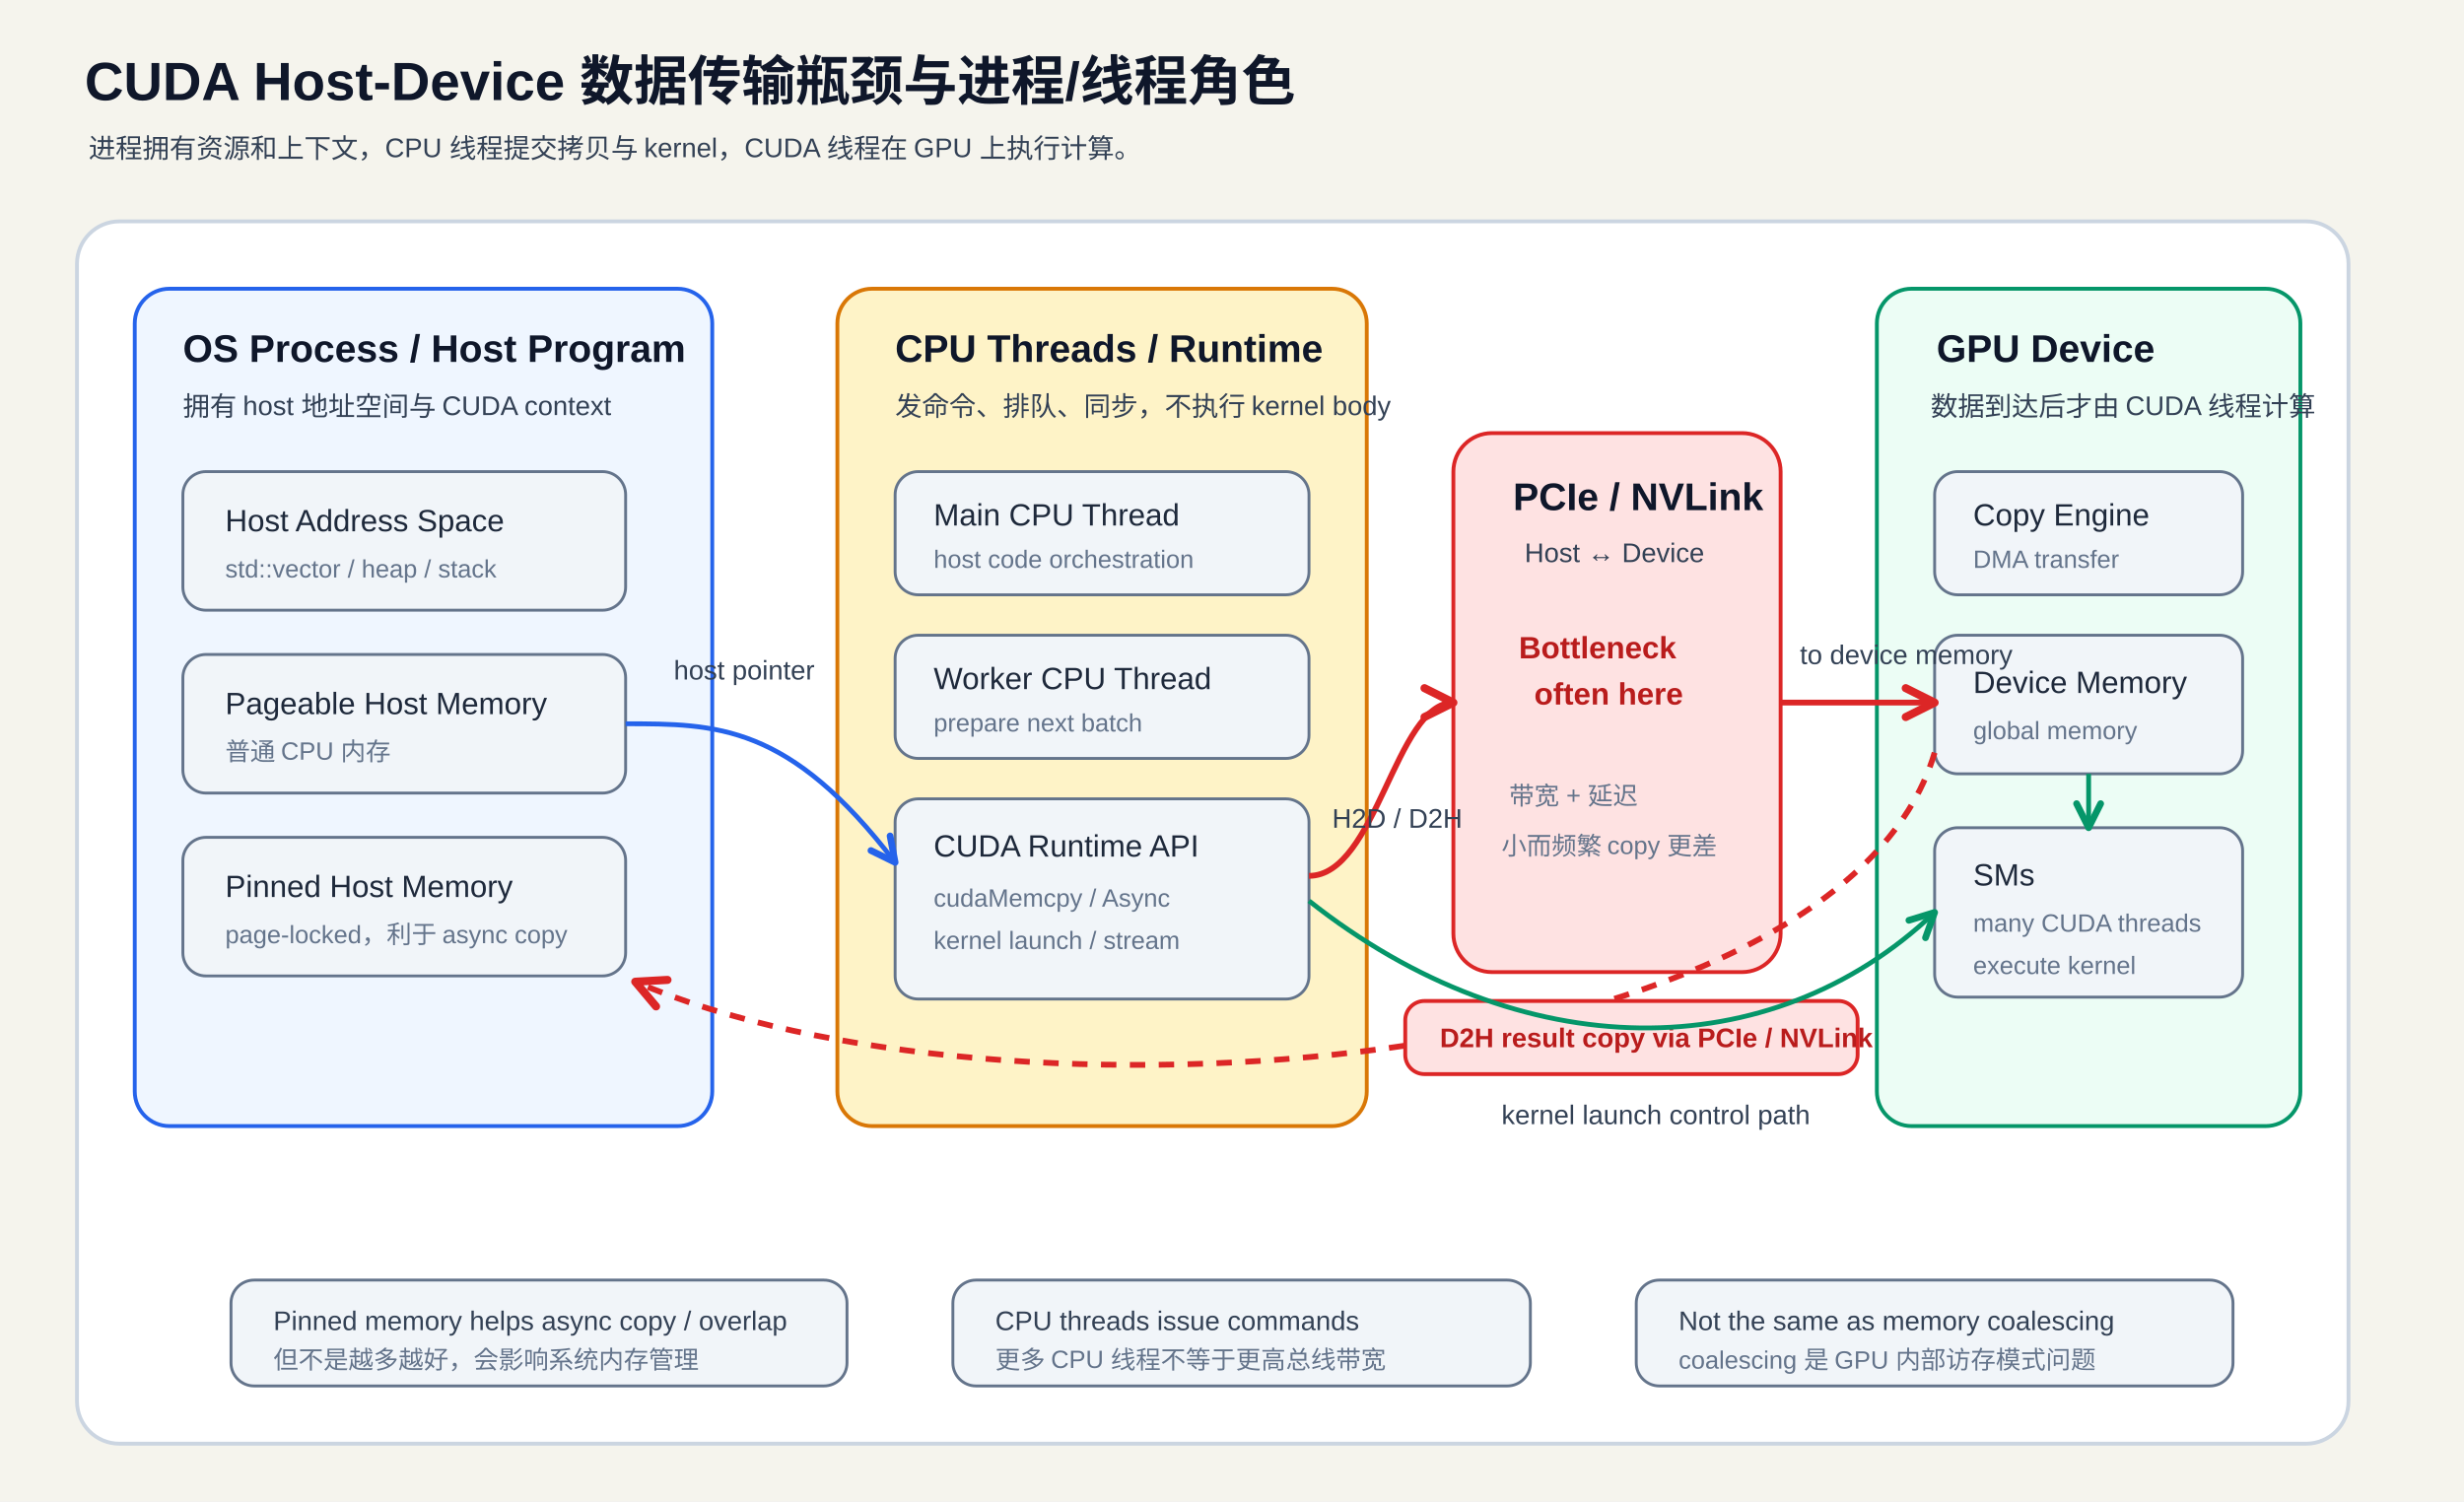
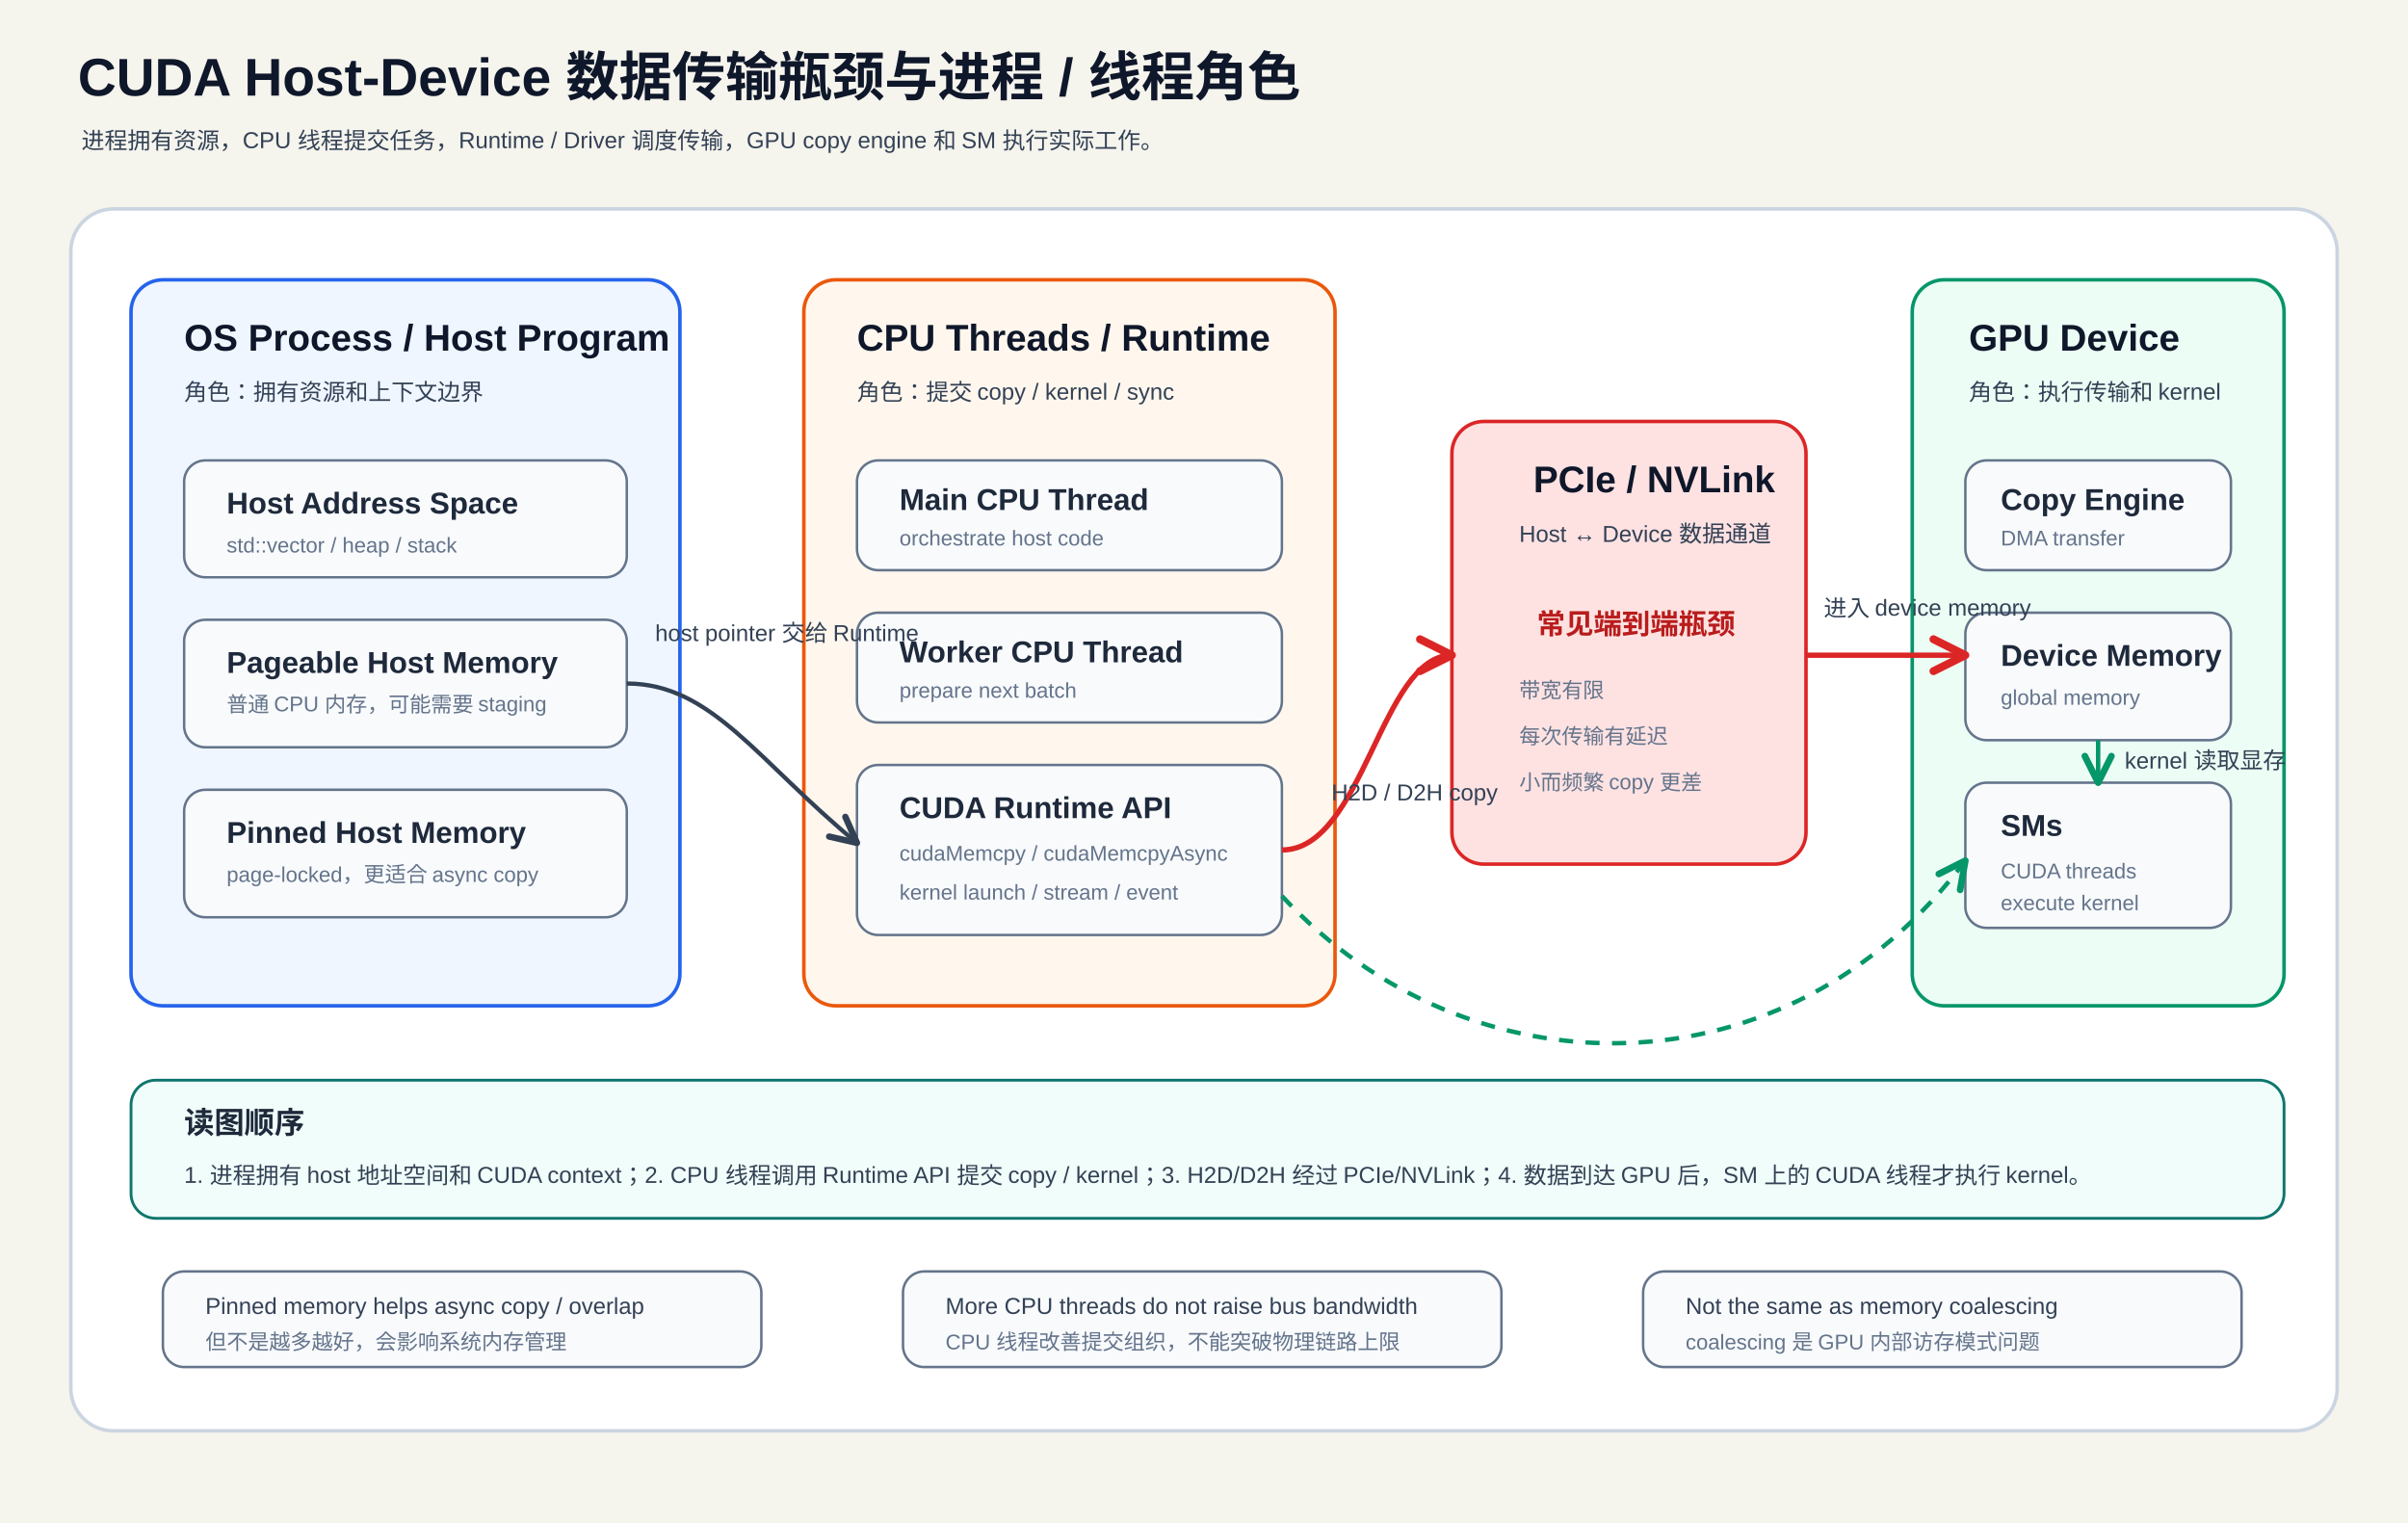
- <svg xmlns="http://www.w3.org/2000/svg" width="1280" height="780" viewBox="0 0 1280 780" role="img" aria-labelledby="title desc">
+ <svg xmlns="http://www.w3.org/2000/svg" width="1360" height="860" viewBox="0 0 1360 860" role="img" aria-labelledby="title desc">
  <defs>
    <style>
      .bg { fill: rgb(245, 244, 237); }
-       .lane { fill: #ffffff; stroke: #cbd5e1; stroke-width: 2; }
+       .outer { fill: #ffffff; stroke: #cbd5e1; stroke-width: 2; }
      .host { fill: #eff6ff; stroke: #2563eb; stroke-width: 2; }
-       .runtime { fill: #fef3c7; stroke: #d97706; stroke-width: 2; }
+       .runtime { fill: #fff7ed; stroke: #ea580c; stroke-width: 2; }
      .bus { fill: #fee2e2; stroke: #dc2626; stroke-width: 2; }
      .gpu { fill: #ecfdf5; stroke: #059669; stroke-width: 2; }
-       .note { fill: #f1f5f9; stroke: #64748b; stroke-width: 1.5; }
-       .title { font: 700 28px "Segoe UI", "Microsoft YaHei", Arial, sans-serif; fill: #0f172a; }
-       .h2 { font: 700 20px "Segoe UI", "Microsoft YaHei", Arial, sans-serif; fill: #0f172a; }
-       .text { font: 500 16px "Segoe UI", "Microsoft YaHei", Arial, sans-serif; fill: #1e293b; }
-       .small { font: 500 14px "Segoe UI", "Microsoft YaHei", Arial, sans-serif; fill: #334155; }
-       .muted { font: 500 13px "Segoe UI", "Microsoft YaHei", Arial, sans-serif; fill: #64748b; }
+       .note { fill: #f8fafc; stroke: #64748b; stroke-width: 1.4; }
+       .summary { fill: #f0fdfa; stroke: #0f766e; stroke-width: 1.6; }
+       .title { font: 700 30px "Segoe UI", "Microsoft YaHei", Arial, sans-serif; fill: #0f172a; }
+       .h2 { font: 700 21px "Segoe UI", "Microsoft YaHei", Arial, sans-serif; fill: #0f172a; }
+       .h3 { font: 700 17px "Segoe UI", "Microsoft YaHei", Arial, sans-serif; fill: #1e293b; }
+       .text { font: 500 15px "Segoe UI", "Microsoft YaHei", Arial, sans-serif; fill: #1e293b; }
+       .small { font: 500 13px "Segoe UI", "Microsoft YaHei", Arial, sans-serif; fill: #334155; }
+       .muted { font: 500 12px "Segoe UI", "Microsoft YaHei", Arial, sans-serif; fill: #64748b; }
      .warn { font: 700 16px "Segoe UI", "Microsoft YaHei", Arial, sans-serif; fill: #b91c1c; }
-       .transfer-label { font: 600 14px "Segoe UI", "Microsoft YaHei", Arial, sans-serif; fill: #b91c1c; }
-       .arrow { fill: none; stroke: #0f172a; stroke-width: 2.5; marker-end: url(#arrowhead); }
-       .arrow-red { fill: none; stroke: #dc2626; stroke-width: 3; marker-end: url(#arrowhead-red); }
-       .arrow-blue { fill: none; stroke: #2563eb; stroke-width: 2.5; marker-end: url(#arrowhead-blue); }
-       .arrow-green { fill: none; stroke: #059669; stroke-width: 2.5; marker-end: url(#arrowhead-green); }
-       .dash { stroke-dasharray: 8 7; }
+       .arrow { fill: none; stroke: #334155; stroke-width: 2.4; marker-end: url(#arrowhead); }
+       .data { fill: none; stroke: #dc2626; stroke-width: 3; marker-end: url(#arrowhead-red); }
+       .control { fill: none; stroke: #059669; stroke-width: 2.5; stroke-dasharray: 8 7; marker-end: url(#arrowhead-green); }
+       .local { fill: none; stroke: #059669; stroke-width: 2.5; marker-end: url(#arrowhead-green); }
    </style>
-     <marker id="arrowhead" markerWidth="7" markerHeight="7" refX="6" refY="3.5" orient="auto" markerUnits="strokeWidth">
-       <path d="M1,1 L6,3.5 L1,6" fill="none" stroke="#0f172a" stroke-width="1.4" stroke-linecap="round" stroke-linejoin="round" />
+     <marker id="arrowhead" markerWidth="8" markerHeight="8" refX="7" refY="4" orient="auto" markerUnits="strokeWidth">
+       <path d="M1,1 L7,4 L1,7" fill="none" stroke="#334155" stroke-width="1.5" stroke-linecap="round" stroke-linejoin="round" />
    </marker>
-     <marker id="arrowhead-red" markerWidth="7" markerHeight="7" refX="6" refY="3.5" orient="auto" markerUnits="strokeWidth">
-       <path d="M1,1 L6,3.5 L1,6" fill="none" stroke="#dc2626" stroke-width="1.4" stroke-linecap="round" stroke-linejoin="round" />
+     <marker id="arrowhead-red" markerWidth="8" markerHeight="8" refX="7" refY="4" orient="auto" markerUnits="strokeWidth">
+       <path d="M1,1 L7,4 L1,7" fill="none" stroke="#dc2626" stroke-width="1.5" stroke-linecap="round" stroke-linejoin="round" />
    </marker>
-     <marker id="arrowhead-blue" markerWidth="7" markerHeight="7" refX="6" refY="3.5" orient="auto" markerUnits="strokeWidth">
-       <path d="M1,1 L6,3.5 L1,6" fill="none" stroke="#2563eb" stroke-width="1.4" stroke-linecap="round" stroke-linejoin="round" />
-     </marker>
-     <marker id="arrowhead-green" markerWidth="7" markerHeight="7" refX="6" refY="3.5" orient="auto" markerUnits="strokeWidth">
-       <path d="M1,1 L6,3.5 L1,6" fill="none" stroke="#059669" stroke-width="1.4" stroke-linecap="round" stroke-linejoin="round" />
+     <marker id="arrowhead-green" markerWidth="8" markerHeight="8" refX="7" refY="4" orient="auto" markerUnits="strokeWidth">
+       <path d="M1,1 L7,4 L1,7" fill="none" stroke="#059669" stroke-width="1.5" stroke-linecap="round" stroke-linejoin="round" />
    </marker>
  </defs>
-   <rect class="bg" x="0" y="0" width="1280" height="780" rx="0" />
-   <text class="title" x="44" y="52">CUDA Host-Device 数据传输瓶颈与进程/线程角色</text>
-   <text class="small" x="46" y="82">进程拥有资源和上下文，CPU 线程提交拷贝与 kernel，CUDA 线程在 GPU 上执行计算。</text>
-   <rect class="lane" x="40" y="115" width="1180" height="635" rx="22" />
-   <rect class="host" x="70" y="150" width="300" height="435" rx="18" />
-   <text class="h2" x="95" y="188">OS Process / Host Program</text>
-   <text class="small" x="95" y="216">拥有 host 地址空间与 CUDA context</text>
-   <rect class="note" x="95" y="245" width="230" height="72" rx="12" />
-   <text class="text" x="117" y="276">Host Address Space</text>
-   <text class="muted" x="117" y="300">std::vector / heap / stack</text>
-   <rect class="note" x="95" y="340" width="230" height="72" rx="12" />
-   <text class="text" x="117" y="371">Pageable Host Memory</text>
-   <text class="muted" x="117" y="395">普通 CPU 内存</text>
-   <rect class="note" x="95" y="435" width="230" height="72" rx="12" />
-   <text class="text" x="117" y="466">Pinned Host Memory</text>
-   <text class="muted" x="117" y="490">page-locked，利于 async copy</text>
-   <rect class="runtime" x="435" y="150" width="275" height="435" rx="18" />
-   <text class="h2" x="465" y="188">CPU Threads / Runtime</text>
-   <text class="small" x="465" y="216">发命令、排队、同步，不执行 kernel body</text>
-   <rect class="note" x="465" y="245" width="215" height="64" rx="12" />
-   <text class="text" x="485" y="273">Main CPU Thread</text>
-   <text class="muted" x="485" y="295">host code orchestration</text>
-   <rect class="note" x="465" y="330" width="215" height="64" rx="12" />
-   <text class="text" x="485" y="358">Worker CPU Thread</text>
-   <text class="muted" x="485" y="380">prepare next batch</text>
-   <rect class="note" x="465" y="415" width="215" height="104" rx="12" />
-   <text class="text" x="485" y="445">CUDA Runtime API</text>
-   <text class="muted" x="485" y="471">cudaMemcpy / Async</text>
-   <text class="muted" x="485" y="493">kernel launch / stream</text>
-   <rect class="bus" x="755" y="225" width="170" height="280" rx="20" />
-   <text class="h2" x="786" y="265">PCIe / NVLink</text>
-   <text class="small" x="792" y="292">Host ↔ Device</text>
-   <text class="warn" x="789" y="342">Bottleneck</text>
-   <text class="warn" x="797" y="366">often here</text>
-   <text class="muted" x="784" y="418">带宽 + 延迟</text>
-   <text class="muted" x="780" y="444">小而频繁 copy 更差</text>
-   <rect class="gpu" x="975" y="150" width="220" height="435" rx="18" />
-   <text class="h2" x="1006" y="188">GPU Device</text>
-   <text class="small" x="1003" y="216">数据到达后才由 CUDA 线程计算</text>
-   <rect class="note" x="1005" y="245" width="160" height="64" rx="12" />
-   <text class="text" x="1025" y="273">Copy Engine</text>
-   <text class="muted" x="1025" y="295">DMA transfer</text>
-   <rect class="note" x="1005" y="330" width="160" height="72" rx="12" />
-   <text class="text" x="1025" y="360">Device Memory</text>
-   <text class="muted" x="1025" y="384">global memory</text>
-   <rect class="note" x="1005" y="430" width="160" height="88" rx="12" />
-   <text class="text" x="1025" y="460">SMs</text>
-   <text class="muted" x="1025" y="484">many CUDA threads</text>
-   <text class="muted" x="1025" y="506">execute kernel</text>
-   <path class="arrow-blue" d="M325 376 C372 376, 410 376, 465 448" />
-   <text class="small" x="350" y="353">host pointer</text>
-   <path class="arrow-red" d="M680 455 C715 455, 725 365, 755 365" />
-   <text class="small" x="692" y="430">H2D / D2H</text>
-   <path class="arrow-red" d="M925 365 C948 365, 970 365, 1005 365" />
-   <text class="small" x="935" y="345">to device memory</text>
-   <path class="arrow-red dash" d="M1005 391 C955 560, 520 592, 330 510" />
-   <rect class="bus" x="730" y="520" width="235" height="38" rx="10" />
-   <text class="transfer-label" x="748" y="544">D2H result copy via PCIe / NVLink</text>
-   <path class="arrow-green" d="M680 468 C790 555, 920 555, 1005 474" />
-   <text class="small" x="780" y="584">kernel launch control path</text>
-   <path class="arrow-green" d="M1085 402 L1085 430" />
-   <rect class="note" x="120" y="665" width="320" height="55" rx="12" />
-   <text class="small" x="142" y="691">Pinned memory helps async copy / overlap</text>
-   <text class="muted" x="142" y="711">但不是越多越好，会影响系统内存管理</text>
-   <rect class="note" x="495" y="665" width="300" height="55" rx="12" />
-   <text class="small" x="517" y="691">CPU threads issue commands</text>
-   <text class="muted" x="517" y="711">更多 CPU 线程不等于更高总线带宽</text>
-   <rect class="note" x="850" y="665" width="310" height="55" rx="12" />
-   <text class="small" x="872" y="691">Not the same as memory coalescing</text>
-   <text class="muted" x="872" y="711">coalescing 是 GPU 内部访存模式问题</text>
+   <rect class="bg" x="0" y="0" width="1360" height="860" />
+   <text class="title" x="44" y="54">CUDA Host-Device 数据传输瓶颈与进程 / 线程角色</text>
+   <text class="small" x="46" y="84">进程拥有资源，CPU 线程提交任务，Runtime / Driver 调度传输，GPU copy engine 和 SM 执行实际工作。</text>
+   <rect class="outer" x="40" y="118" width="1280" height="690" rx="24" />
+   <rect class="host" x="74" y="158" width="310" height="410" rx="18" />
+   <text class="h2" x="104" y="198">OS Process / Host Program</text>
+   <text class="small" x="104" y="226">角色：拥有资源和上下文边界</text>
+   <rect class="note" x="104" y="260" width="250" height="66" rx="12" />
+   <text class="h3" x="128" y="290">Host Address Space</text>
+   <text class="muted" x="128" y="312">std::vector / heap / stack</text>
+   <rect class="note" x="104" y="350" width="250" height="72" rx="12" />
+   <text class="h3" x="128" y="380">Pageable Host Memory</text>
+   <text class="muted" x="128" y="402">普通 CPU 内存，可能需要 staging</text>
+   <rect class="note" x="104" y="446" width="250" height="72" rx="12" />
+   <text class="h3" x="128" y="476">Pinned Host Memory</text>
+   <text class="muted" x="128" y="498">page-locked，更适合 async copy</text>
+   <rect class="runtime" x="454" y="158" width="300" height="410" rx="18" />
+   <text class="h2" x="484" y="198">CPU Threads / Runtime</text>
+   <text class="small" x="484" y="226">角色：提交 copy / kernel / sync</text>
+   <rect class="note" x="484" y="260" width="240" height="62" rx="12" />
+   <text class="h3" x="508" y="288">Main CPU Thread</text>
+   <text class="muted" x="508" y="308">orchestrate host code</text>
+   <rect class="note" x="484" y="346" width="240" height="62" rx="12" />
+   <text class="h3" x="508" y="374">Worker CPU Thread</text>
+   <text class="muted" x="508" y="394">prepare next batch</text>
+   <rect class="note" x="484" y="432" width="240" height="96" rx="12" />
+   <text class="h3" x="508" y="462">CUDA Runtime API</text>
+   <text class="muted" x="508" y="486">cudaMemcpy / cudaMemcpyAsync</text>
+   <text class="muted" x="508" y="508">kernel launch / stream / event</text>
+   <rect class="bus" x="820" y="238" width="200" height="250" rx="18" />
+   <text class="h2" x="866" y="278">PCIe / NVLink</text>
+   <text class="small" x="858" y="306">Host ↔ Device 数据通道</text>
+   <text class="warn" x="868" y="358">常见端到端瓶颈</text>
+   <text class="muted" x="858" y="394">带宽有限</text>
+   <text class="muted" x="858" y="420">每次传输有延迟</text>
+   <text class="muted" x="858" y="446">小而频繁 copy 更差</text>
+   <rect class="gpu" x="1080" y="158" width="210" height="410" rx="18" />
+   <text class="h2" x="1112" y="198">GPU Device</text>
+   <text class="small" x="1112" y="226">角色：执行传输和 kernel</text>
+   <rect class="note" x="1110" y="260" width="150" height="62" rx="12" />
+   <text class="h3" x="1130" y="288">Copy Engine</text>
+   <text class="muted" x="1130" y="308">DMA transfer</text>
+   <rect class="note" x="1110" y="346" width="150" height="72" rx="12" />
+   <text class="h3" x="1130" y="376">Device Memory</text>
+   <text class="muted" x="1130" y="398">global memory</text>
+   <rect class="note" x="1110" y="442" width="150" height="82" rx="12" />
+   <text class="h3" x="1130" y="472">SMs</text>
+   <text class="muted" x="1130" y="496">CUDA threads</text>
+   <text class="muted" x="1130" y="514">execute kernel</text>
+   <path class="arrow" d="M354 386 C402 386, 428 430, 484 476" />
+   <text class="small" x="370" y="362">host pointer 交给 Runtime</text>
+   <path class="data" d="M724 480 C770 480, 780 370, 820 370" />
+   <text class="small" x="752" y="452">H2D / D2H copy</text>
+   <path class="data" d="M1020 370 C1048 370, 1070 370, 1110 370" />
+   <text class="small" x="1030" y="348">进入 device memory</text>
+   <path class="control" d="M724 506 C830 620, 1010 620, 1110 486" />
+   <text class="small" x="850" y="640">kernel launch 控制路径：提交命令，不搬大数据</text>
+   <path class="local" d="M1185 418 L1185 442" />
+   <text class="small" x="1200" y="434">kernel 读取显存</text>
+   <rect class="summary" x="74" y="610" width="1216" height="78" rx="14" />
+   <text class="h3" x="104" y="640">读图顺序</text>
+   <text class="small" x="104" y="668">1. 进程拥有 host 地址空间和 CUDA context；2. CPU 线程调用 Runtime API 提交 copy / kernel；3. H2D/D2H 经过 PCIe/NVLink；4. 数据到达 GPU 后，SM 上的 CUDA 线程才执行 kernel。</text>
+   <rect class="note" x="92" y="718" width="338" height="54" rx="12" />
+   <text class="small" x="116" y="742">Pinned memory helps async copy / overlap</text>
+   <text class="muted" x="116" y="762">但不是越多越好，会影响系统内存管理</text>
+   <rect class="note" x="510" y="718" width="338" height="54" rx="12" />
+   <text class="small" x="534" y="742">More CPU threads do not raise bus bandwidth</text>
+   <text class="muted" x="534" y="762">CPU 线程改善提交组织，不能突破物理链路上限</text>
+   <rect class="note" x="928" y="718" width="338" height="54" rx="12" />
+   <text class="small" x="952" y="742">Not the same as memory coalescing</text>
+   <text class="muted" x="952" y="762">coalescing 是 GPU 内部访存模式问题</text>
</svg>
